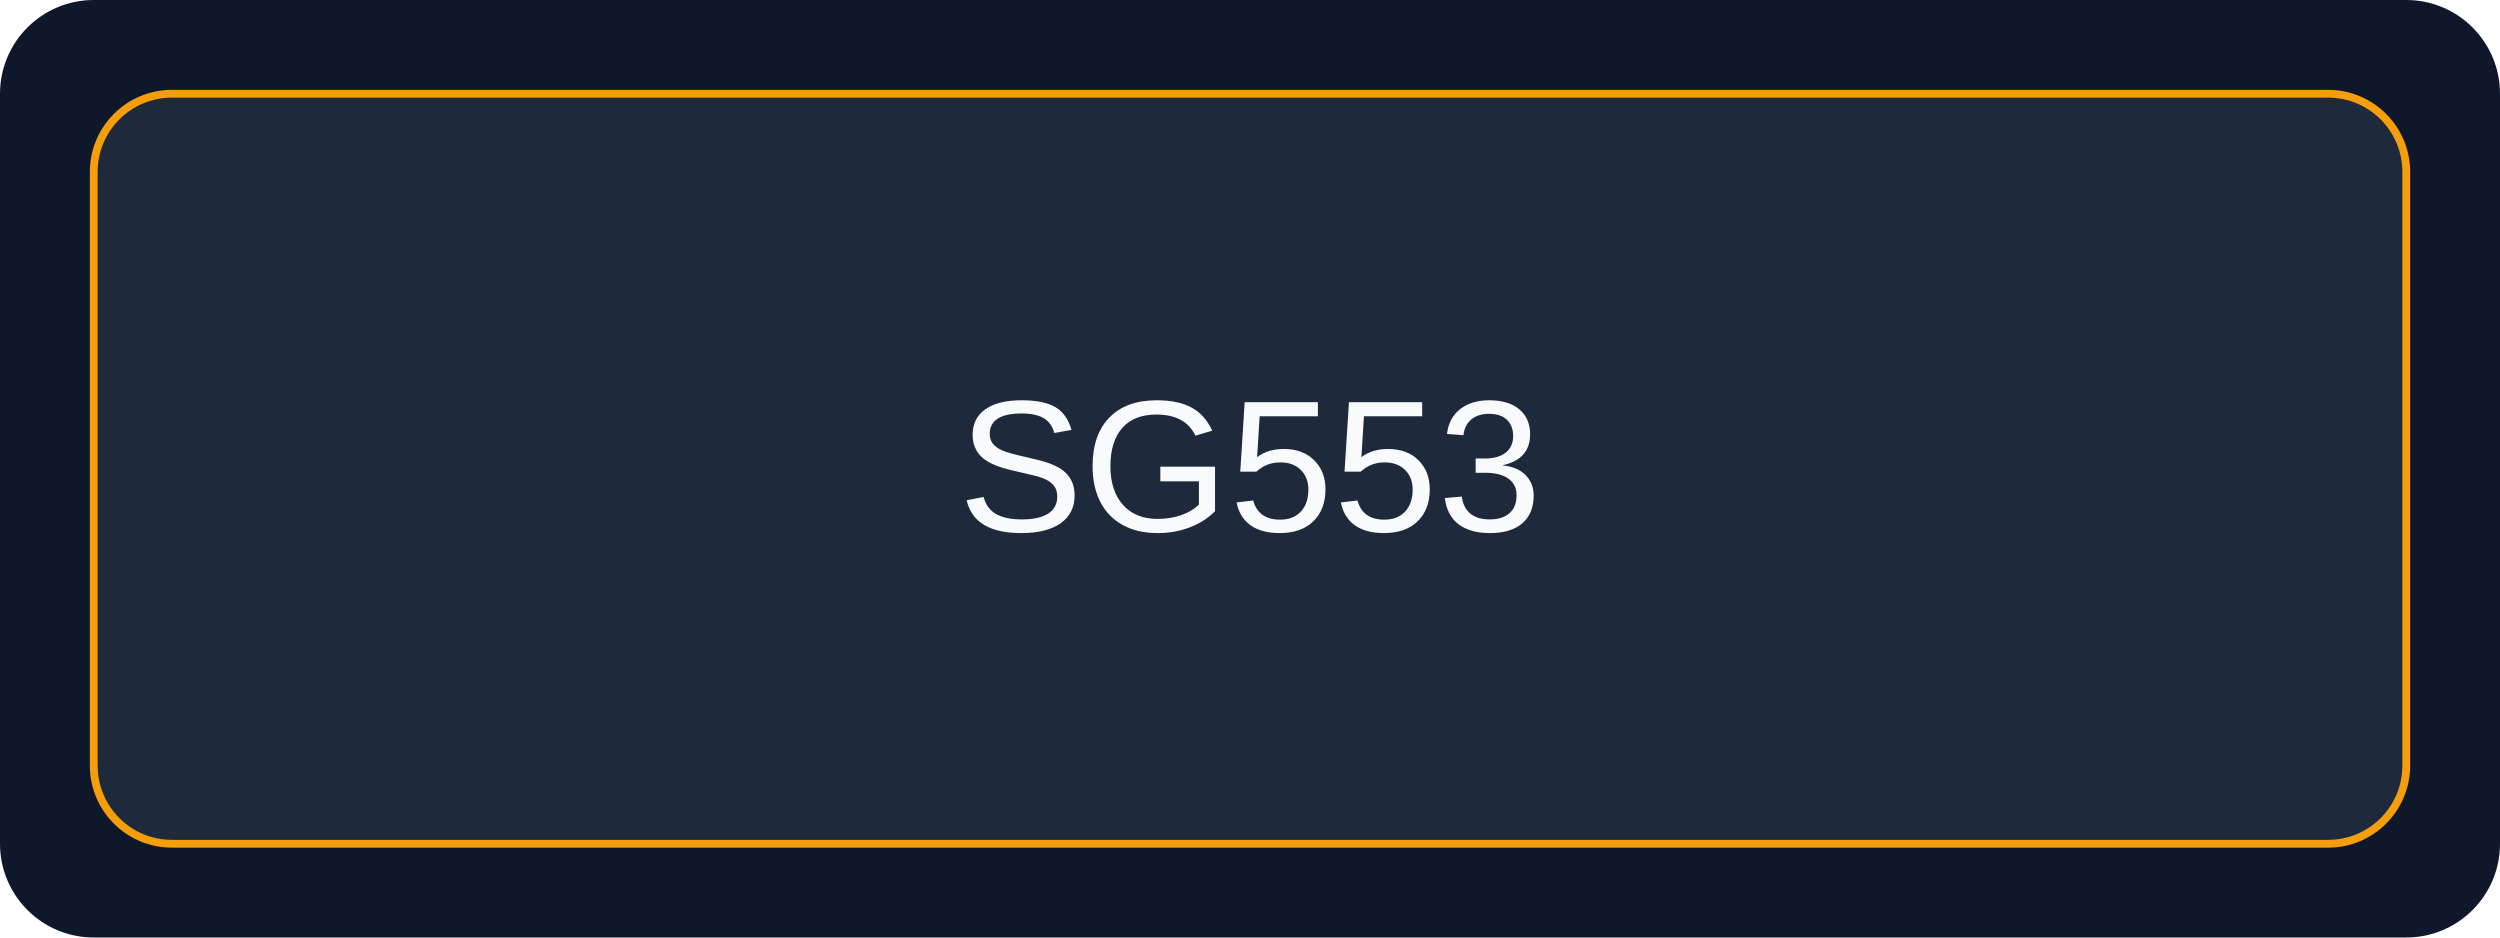
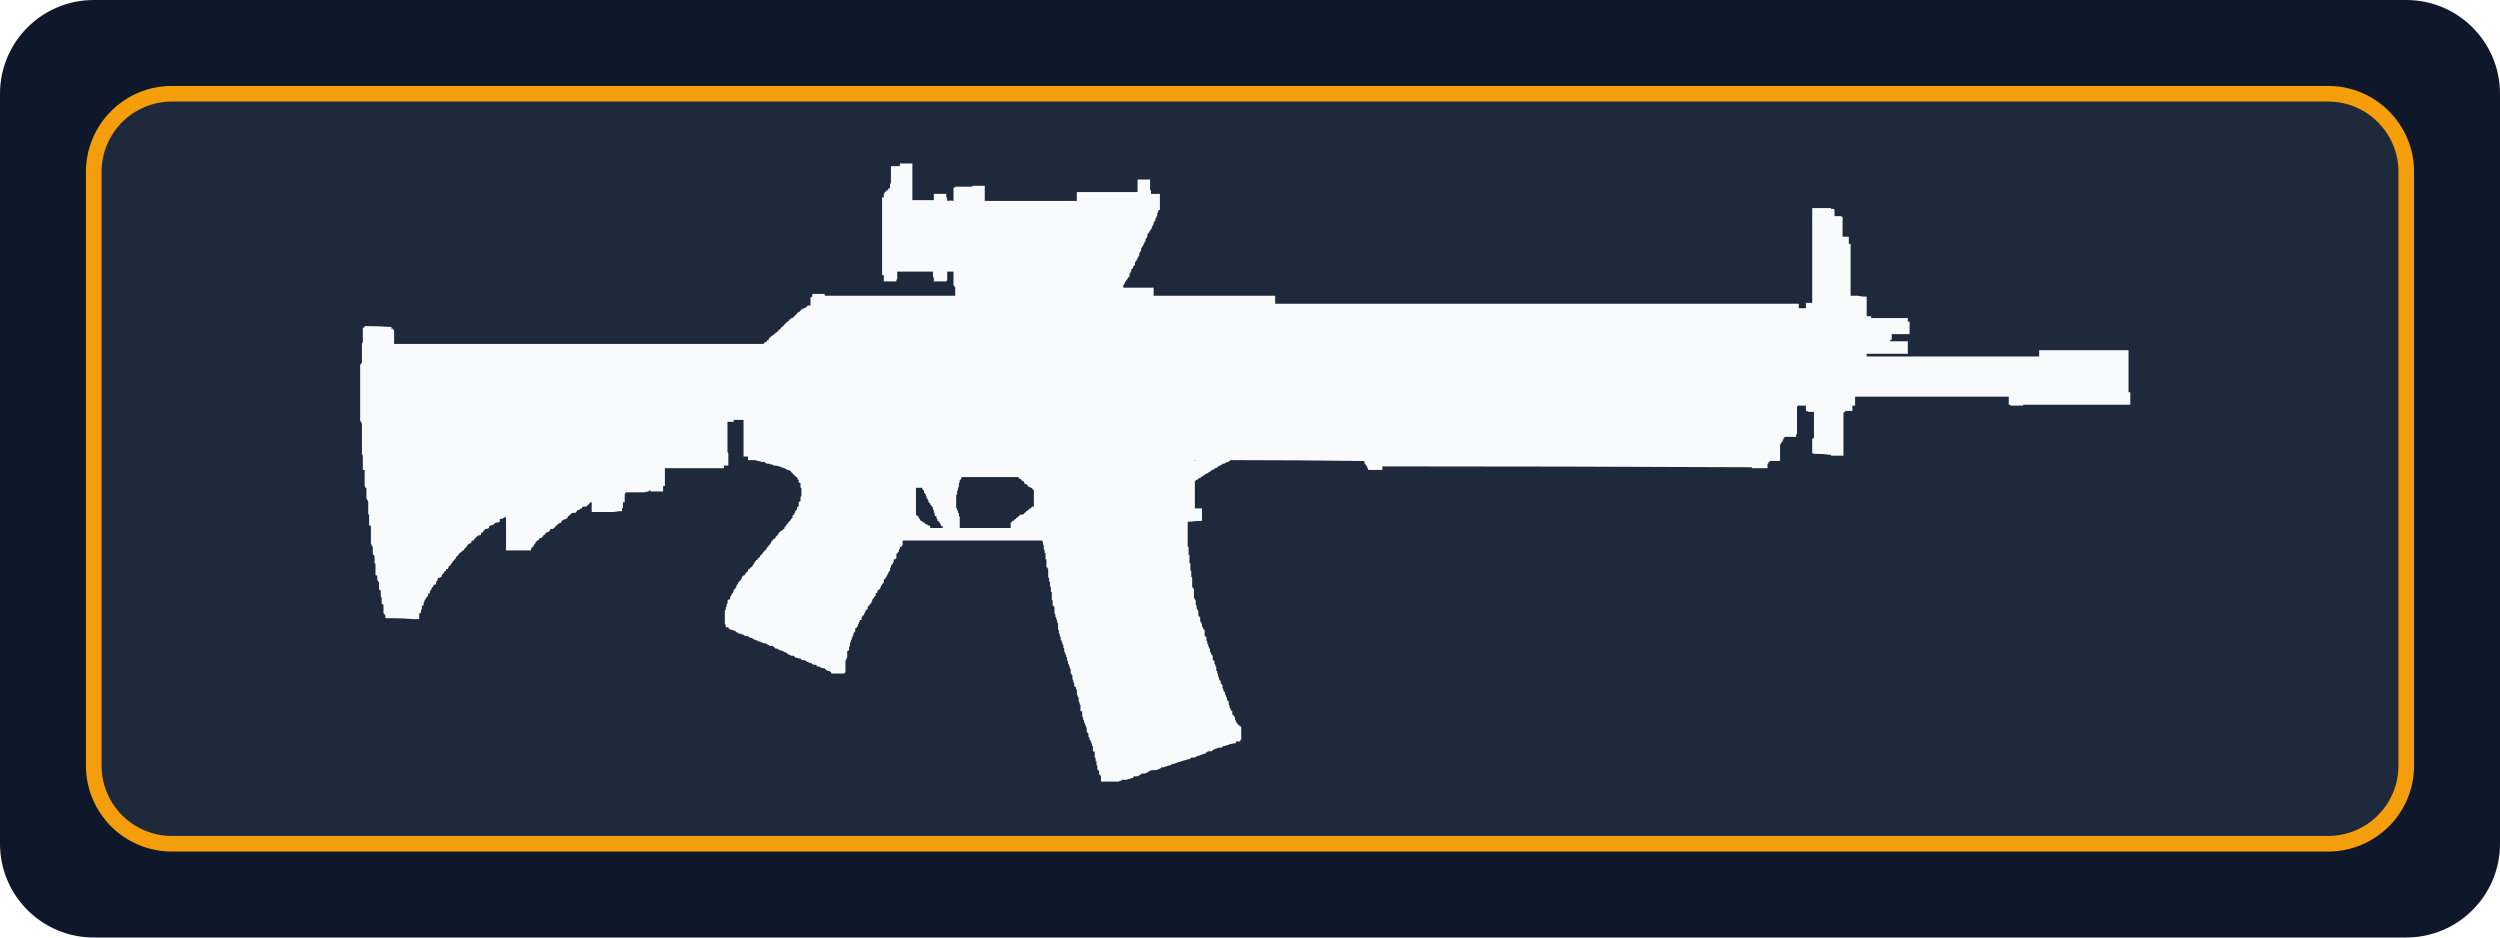
<svg xmlns="http://www.w3.org/2000/svg" viewBox="0 0 320 120">
  <rect width="320" height="120" rx="12" fill="#0f172a" />
-   <rect x="12" y="12" width="296" height="96" rx="10" fill="#1e293b" stroke="#f59e0b" />
-   <text x="160" y="68" font-family="Arial, sans-serif" font-size="24" text-anchor="middle" fill="#f8fafc">SG553</text>
+   <rect x="12" y="12" width="296" height="96" rx="10" fill="#1e293b" stroke="#f59e0b" stroke-width="2" />
+   <g transform="translate(45.67457, 19.2) scale(2.55)">
+     <path d="M26.496,2.11h0.044c0-0.03,0.015-0.045,0.046-0.045V2.021     c0.029,0,0.06,0,0.089,0V1.932h0.045l0.044-0.045V1.708l0.046-0.045V1.08c0-0.03,0-0.061,0-0.09V0.81c0.178,0,0.329,0,0.449,0     c0-0.03,0-0.074,0-0.135c0.209,0,0.418,0,0.627,0V0.72c0,0.06,0,0.135,0,0.224c0,0.06,0,0.121,0,0.18c0,0.09,0,0.165,0,0.224     c0,0.06,0,0.12,0,0.18c0,0.089,0,0.164,0,0.225c0,0.06,0,0.119,0,0.179c0,0.089,0,0.164,0,0.224c0,0.059,0,0.134,0,0.225     c0,0.059,0,0.104,0,0.134c0.15,0,0.3,0,0.448,0c0.21,0,0.419,0,0.629,0V2.201c0.209,0,0.419,0,0.627,0v0.18l0.045,0.045v0.134     c0.12-0.03,0.225-0.03,0.315,0V2.514c0-0.029,0-0.06,0-0.089c0-0.03,0-0.06,0-0.09s0-0.06,0-0.09c0-0.03,0-0.059,0-0.089     s0-0.06,0-0.09c0-0.029,0-0.06,0-0.089v-0.09h0.089V1.841c0.269,0,0.554,0,0.853,0V1.796c0.209,0,0.419,0,0.628,0     c0,0.06,0,0.105,0,0.135v0.224c0,0.03,0,0.059,0,0.089v0.09c0,0.03,0,0.06,0,0.09c0,0.029,0,0.06,0,0.089v0.045     c1.525,0,3.065,0,4.62,0V2.11h0.044c1.018,0,2.019,0,3.006,0v-0.09c0-0.03,0-0.059,0-0.089V1.886c0-0.03,0-0.06,0-0.09     c0-0.03,0-0.059,0-0.089V1.617c0-0.029,0-0.06,0-0.089V1.483c0.209,0,0.419,0,0.628,0v0.494c0,0.029,0.016,0.044,0.045,0.044     v0.18c0.149,0,0.299,0,0.448,0v0.807c-0.029,0-0.06,0.015-0.09,0.045v0.089h-0.044v0.18c-0.03,0-0.045,0.014-0.045,0.044v0.045     c-0.03,0-0.045,0.015-0.045,0.045v0.09h-0.044V3.59l-0.046,0.045v0.09l-0.044,0.045v0.044L39.907,3.86v0.09h-0.045v0.045     l-0.045,0.044l-0.045,0.089c0,0.032-0.014,0.046-0.044,0.046c0,0.029-0.015,0.045-0.045,0.045v0.135l-0.045,0.045v0.045h-0.045     v0.133h-0.045v0.091h-0.044v0.089c-0.03,0-0.045,0.015-0.045,0.044v0.045h-0.045v0.046l-0.045,0.044v0.135h-0.045v0.046     c0,0.029-0.014,0.044-0.044,0.044v0.134c-0.03,0-0.045,0.016-0.045,0.046v0.044h-0.045v0.089h-0.044v0.091h-0.046v0.044     c-0.029,0-0.044,0.015-0.044,0.045v0.134H39.01v0.045h-0.045v0.089l-0.045,0.045h-0.045v0.135H38.83v0.089h-0.045v0.18H38.74     c0,0.03-0.015,0.045-0.044,0.045v0.045L38.65,6.506l-0.044,0.089c-0.03,0-0.045,0.015-0.045,0.045v0.045     c-0.03,0-0.045,0.015-0.045,0.045v0.045h-0.044V6.91c0.494,0,1.002,0,1.524,0v0.404c1.107,0,2.213,0,3.32,0     c0.928,0,1.854,0,2.781,0v0.404c8.761,0,17.522,0,26.284,0v0.224c0.119,0,0.239,0,0.358,0V7.673c0.091,0,0.194,0,0.315,0     c0-0.061,0-0.121,0-0.181c0-0.09,0-0.179,0-0.268c0-0.09,0-0.18,0-0.27c0-0.09,0-0.179,0-0.27c0-0.06,0-0.134,0-0.224     c0-0.121,0-0.209,0-0.27c0-0.089,0-0.179,0-0.269c0-0.089,0-0.179,0-0.269s0-0.18,0-0.27c0-0.09,0-0.179,0-0.268     c0-0.091,0-0.181,0-0.271c0-0.059,0-0.134,0-0.223c0-0.121,0-0.209,0-0.269c0-0.091,0-0.18,0-0.27c0-0.089,0-0.179,0-0.269     c0-0.089,0-0.179,0-0.269c0-0.06,0-0.15,0-0.269c0-0.09,0-0.166,0-0.224c0-0.061,0-0.105,0-0.136c0.089,0,0.179,0,0.269,0     c0.119,0,0.24,0,0.359,0c0.089,0,0.179,0,0.269,0h0.045v0.045c0.06,0,0.104,0,0.135,0l0.044,0.045v0.314c0.09,0,0.18,0,0.269,0     h0.045c0.031,0.029,0.06,0.044,0.09,0.044V3.86c0,0.09,0,0.179,0,0.268v0.046c0,0.059,0,0.119,0,0.18c0.089,0,0.194,0,0.313,0     v0.358h0.09v0.045c0,0.061,0,0.149,0,0.269c0,0.091,0,0.165,0,0.224c0,0.091,0,0.194,0,0.315c0,0.089,0,0.164,0,0.224     c0,0.09,0,0.179,0,0.269c0,0.089,0,0.179,0,0.27c0,0.089,0,0.179,0,0.268c0,0.09,0,0.18,0,0.269c0,0.09,0,0.165,0,0.225     c0,0.089,0,0.164,0,0.224c0.12,0,0.24,0,0.358,0c0.12,0.03,0.225,0.045,0.315,0.045H75.7c0.03,0,0.059,0,0.089,0v0.044     c0,0.06,0,0.121,0,0.18c0,0.06,0,0.104,0,0.135c0,0.06,0,0.12,0,0.18c0,0.089,0,0.164,0,0.224c0,0.059,0,0.104,0,0.134v0.091     c0.09,0,0.166,0,0.224,0v0.089c0.599,0,1.211,0,1.84,0v0.179c0.03,0,0.06,0,0.089,0v0.628c-0.269,0-0.568,0-0.896,0v0.269     l-0.09,0.045v0.045c0.299,0,0.598,0,0.897,0v0.627c-0.688,0-1.375,0-2.064,0v0.135c2.901,0,5.786,0,8.657,0V10.05     c1.465,0,2.93,0,4.395,0c0.03,0,0.06,0,0.091,0v0.807c0,0.059,0,0.104,0,0.134s0,0.06,0,0.09v0.493c0,0.03,0,0.059,0,0.09     c0,0.03,0,0.075,0,0.135v0.045c0,0.029,0,0.061,0,0.089c0,0.03,0,0.06,0,0.09v0.134c0.029,0,0.059,0,0.089,0v0.628     c-0.12,0-0.224,0-0.313,0c-0.121,0-0.24,0-0.36,0c-1.585,0-3.154,0-4.709,0v0.045c-0.208,0-0.418,0-0.627,0     c0-0.03-0.015-0.045-0.045-0.045H82.92v-0.403c-2.571,0-5.143,0-7.714,0v0.448c-0.061,0-0.105,0-0.135,0v0.269     c-0.12,0-0.239,0-0.359,0v0.046c-0.03,0-0.06,0.014-0.09,0.045c0,0.029,0,0.059,0,0.089s0,0.074,0,0.135c0,0.029,0,0.059,0,0.089     c0,0.06,0,0.104,0,0.136c0,0.027,0,0.059,0,0.089c0,0.06,0,0.104,0,0.135c0,0.028,0,0.059,0,0.089c0,0.06,0,0.104,0,0.135     c0,0.028,0,0.059,0,0.089c0,0.03,0,0.074,0,0.135c0,0.029,0,0.075,0,0.134c0,0.03,0,0.06,0,0.09c0,0.029,0,0.06,0,0.09     c0,0.059,0,0.104,0,0.134c0,0.06,0,0.104,0,0.134c0,0.03,0,0.075,0,0.136v0.089c0,0.03,0,0.075,0,0.134c0,0.031,0,0.06,0,0.09     c-0.209,0-0.418,0-0.628,0v-0.044h-0.089c-0.179-0.03-0.374-0.046-0.583-0.046h-0.179l-0.089-0.044V14.49     c0.03,0,0.06-0.015,0.089-0.045c0-0.03,0-0.074,0-0.134c0-0.031,0-0.061,0-0.091c0-0.059,0-0.104,0-0.133     c0-0.031,0-0.075,0-0.135c0-0.03,0-0.061,0-0.089c0-0.031,0-0.075,0-0.135c0-0.03,0-0.062,0-0.089c0-0.062,0-0.105,0-0.136     c0-0.03,0-0.06,0-0.089c0-0.062,0-0.105,0-0.135c0-0.06,0-0.105,0-0.134c-0.089,0-0.18,0-0.269,0     c-0.03-0.03-0.074-0.046-0.135-0.046v-0.269c-0.119,0-0.239,0-0.358,0h-0.044c0,0.03-0.017,0.044-0.046,0.044v0.225     c0,0.03,0,0.06,0,0.091v0.044c0,0.03,0,0.059,0,0.089v0.091c0,0.029,0,0.059,0,0.089v0.044c0,0.03,0,0.06,0,0.092v0.089     c0,0.03,0,0.06,0,0.089v0.135c0,0.03,0,0.06,0,0.089v0.09c0,0.03,0,0.059,0,0.089v0.045h-0.044v0.135c-0.209,0-0.403,0-0.583,0     v0.044h-0.045v0.09h-0.045v0.09l-0.089,0.089v0.045c-0.03,0-0.044,0.015-0.044,0.045v0.045c0,0.03,0,0.059,0,0.089v0.09     c0,0.03,0,0.075,0,0.134c0,0.03,0,0.061,0,0.089c0,0.06,0,0.105,0,0.135c0,0.031,0,0.061,0,0.089v0.135c-0.15,0-0.314,0-0.494,0     L70.9,15.657h-0.045v0.09h-0.044v0.224c-0.27,0-0.524,0-0.763,0l-0.045-0.046c-6.16-0.029-12.334-0.044-18.524-0.044v0.179     c-0.24,0-0.479,0-0.718,0v-0.089h-0.045v-0.09c-0.029,0-0.044-0.015-0.044-0.045l-0.045-0.045v-0.044h-0.044v-0.09     c0-0.03-0.016-0.045-0.045-0.045c-2.213-0.03-4.425-0.045-6.638-0.045h-0.044l-0.045,0.045c-0.031,0-0.045,0.015-0.045,0.045     c-0.031,0-0.06,0-0.09,0l-0.044,0.044c-0.03,0-0.06,0.016-0.09,0.046c-0.03,0-0.06,0-0.09,0c0,0.029-0.015,0.044-0.044,0.044     l-0.045,0.045h-0.044c-0.03,0.03-0.06,0.045-0.09,0.045c0,0.029-0.015,0.044-0.044,0.044l-0.045,0.046c-0.03,0-0.06,0-0.089,0     v0.044c-0.03,0-0.06,0.015-0.089,0.045c-0.031,0-0.061,0.016-0.091,0.045l-0.045,0.044c-0.03,0-0.06,0.016-0.089,0.046     l-0.046,0.044h-0.044c-0.03,0.03-0.06,0.045-0.09,0.045c0,0.03-0.015,0.045-0.044,0.045l-0.046,0.044h-0.044     c0,0.031-0.015,0.046-0.045,0.046l-0.045,0.044h-0.044c-0.031,0-0.046,0.015-0.046,0.045l-0.044,0.045h-0.045     c-0.03,0-0.045,0.015-0.045,0.044l-0.044,0.046v0.044c0,0.061,0,0.12,0,0.18c0,0.059,0,0.12,0,0.179c0,0.06,0,0.105,0,0.135     c0,0.06,0,0.12,0,0.179c0,0.09,0,0.166,0,0.225c0,0.03,0,0.075,0,0.134c0,0.06,0,0.12,0,0.18v0.09c0.119,0,0.239,0,0.358,0v0.627     c-0.209,0-0.434,0.016-0.672,0.046h-0.045v1.255h0.045v0.405h0.044v0.403l0.046,0.045v0.313c0,0.03,0.015,0.045,0.044,0.045     v0.314h0.045v0.493l0.045,0.045c0,0.03,0.015,0.044,0.044,0.044v0.449c0,0.031,0.015,0.045,0.046,0.045v0.045l0.044,0.045v0.224     l0.045,0.045v0.134l0.045,0.045v0.045l0.044,0.044v0.224l0.046,0.045c0,0.03,0.014,0.045,0.044,0.045v0.225h0.045v0.045     c0,0.029,0.015,0.044,0.045,0.044v0.135l0.044,0.045v0.044l0.046,0.045v0.045h0.044v0.314l0.09,0.044v0.18     c0,0.029,0.015,0.044,0.044,0.044v0.135h0.046v0.089l0.044,0.09v0.045h0.045v0.179h0.045v0.09l0.091,0.089v0.179     c0,0.031,0.014,0.045,0.044,0.045c0,0.03,0.015,0.045,0.045,0.045v0.134l0.045,0.045v0.09h0.044v0.224h0.045v0.09l0.044,0.09     v0.09l0.045,0.044v0.09c0,0.03,0.015,0.045,0.045,0.045v0.045h0.044v0.134c0.03,0,0.045,0.015,0.045,0.045l0.044,0.045v0.134     c0,0.03,0.015,0.045,0.045,0.045v0.089c0,0.03,0.015,0.045,0.045,0.045l0.045,0.09v0.089c0.03,0,0.045,0.015,0.045,0.045v0.045     l0.044,0.045v0.089c0,0.03,0.015,0.045,0.045,0.045v0.045h0.045v0.179l0.045,0.045v0.089c0,0.031,0.015,0.045,0.045,0.045v0.045     c0,0.029,0.015,0.045,0.044,0.045v0.045h0.045v0.179l0.089,0.045v0.044l0.045,0.045v0.135c0.03,0,0.044,0.014,0.044,0.044v0.045     c0.03,0,0.045,0.015,0.045,0.045v0.045h0.045c0,0.03,0.015,0.045,0.045,0.045v0.044c0.03,0,0.06,0.015,0.09,0.045l0.045,0.045     v0.628h-0.045v0.089c-0.06,0-0.135,0-0.225,0v0.09c-0.09,0-0.179,0.015-0.269,0.045h-0.045c-0.031,0.03-0.06,0.045-0.09,0.045     c-0.03,0-0.075,0.015-0.135,0.044H43.54c-0.03,0-0.06,0.015-0.09,0.045l-0.044,0.045c-0.03,0-0.075,0-0.135,0     c-0.03,0-0.074,0.015-0.135,0.045c-0.03,0-0.06,0.015-0.089,0.045h-0.045l-0.09,0.089c-0.029,0-0.059,0-0.089,0h-0.045     c-0.029,0-0.075,0.015-0.134,0.045v0.045c-0.03,0-0.06,0.015-0.09,0.045h-0.09l-0.044,0.044h-0.045     c-0.03,0-0.06,0.015-0.089,0.045h-0.046c-0.029,0-0.059,0.015-0.089,0.045c-0.03,0-0.059,0.015-0.089,0.045h-0.046     c-0.029,0-0.06,0-0.089,0s-0.06,0.015-0.089,0.045l-0.046,0.044c-0.03,0-0.06,0-0.089,0c-0.06,0.03-0.105,0.045-0.135,0.045     c-0.029,0-0.074,0.016-0.134,0.045c-0.029,0-0.075,0.015-0.134,0.045h-0.045c-0.029,0-0.06,0.015-0.089,0.045h-0.046     c-0.03,0.029-0.06,0.044-0.089,0.044h-0.045c-0.06,0-0.09,0.015-0.09,0.045c-0.029,0-0.059,0.015-0.089,0.045h-0.089     c-0.031,0.029-0.06,0.045-0.09,0.045s-0.075,0.015-0.134,0.045c-0.031,0-0.06,0-0.09,0c-0.03,0-0.045,0.014-0.045,0.044     c-0.03,0-0.06,0.015-0.09,0.045H40.22l-0.044,0.045c-0.06,0-0.104,0-0.134,0c-0.09,0-0.18,0.015-0.27,0.045v0.045     c-0.03,0-0.059,0-0.089,0v0.044c-0.061,0.03-0.12,0.045-0.18,0.045c-0.03,0-0.075,0-0.135,0v0.045     c-0.03,0-0.06,0.015-0.089,0.045l-0.09,0.045c-0.061,0-0.104,0-0.134,0c-0.03,0-0.06,0.014-0.09,0.044v0.045     c-0.03,0-0.06,0-0.09,0c-0.029,0.03-0.059,0.045-0.089,0.045c-0.06,0-0.105,0.015-0.135,0.045c-0.089,0-0.178,0-0.268,0v0.045     c-0.06,0-0.105,0.014-0.135,0.044h-0.045c-0.029,0-0.059,0-0.089,0c-0.239,0-0.494,0-0.762,0V31.4h-0.045     c0-0.03-0.015-0.045-0.044-0.045v-0.179c-0.03,0-0.045-0.016-0.045-0.045l-0.045-0.045v-0.179c-0.03,0-0.044-0.015-0.044-0.045     v-0.179h-0.045v-0.179h-0.044v-0.314h-0.091v-0.27h-0.044v-0.134h-0.045v-0.09l-0.044-0.044v-0.045     c-0.03,0-0.045-0.015-0.045-0.045v-0.09h-0.046v-0.179l-0.089-0.09v-0.224h-0.044v-0.09c0-0.031-0.016-0.044-0.045-0.044v-0.09     c-0.03,0-0.046-0.015-0.046-0.045v-0.089c-0.029,0-0.044-0.015-0.044-0.045v-0.09l-0.045-0.045v-0.268c-0.03,0-0.06,0-0.089,0     v-0.314l-0.046-0.045v-0.089l-0.044-0.045v-0.179c0-0.031-0.015-0.045-0.045-0.045v-0.09h-0.044v-0.27l-0.045-0.044v-0.09h-0.046     c0-0.03-0.015-0.045-0.044-0.045v-0.18h-0.045v-0.134l-0.044-0.045v-0.179l-0.045-0.045v-0.045c-0.031,0-0.045-0.014-0.045-0.045     v-0.18c0-0.03-0.016-0.045-0.045-0.045v-0.089l-0.045-0.045v-0.09c-0.03,0-0.044-0.015-0.044-0.044v-0.09l-0.045-0.045v-0.135     l-0.045-0.045v-0.09L35.556,25.3v-0.09H35.51v-0.179l-0.044-0.045v-0.134l-0.045-0.045v-0.09h-0.045v-0.089l-0.045-0.045v-0.135     l-0.045-0.044v-0.09c0-0.03-0.014-0.045-0.044-0.045v-0.18h-0.045v-0.314c0-0.029-0.015-0.044-0.045-0.044v-0.135l-0.045-0.044     v-0.09c-0.03,0-0.045-0.015-0.045-0.045v-0.134h-0.044v-0.359c-0.03,0-0.046-0.014-0.046-0.044h-0.044v-0.27     c-0.029,0-0.044-0.015-0.044-0.045v-0.358l-0.046-0.045v-0.224l-0.044-0.045v-0.223h-0.045v-0.181l-0.045-0.044v-0.404     c0-0.03-0.016-0.044-0.044-0.044V20.95h-0.045v-0.404h-0.044v-0.314h-0.045v-0.134c0-0.03-0.014-0.045-0.044-0.045v-0.224     c-0.03,0-0.044-0.016-0.044-0.045v-0.134c-0.031,0-0.045-0.015-0.045-0.045c-2.243,0-4.485,0-6.729,0c-0.089,0-0.178,0-0.268,0     v0.224l-0.045,0.045v0.044c-0.03,0-0.06,0-0.089,0v0.09l-0.046,0.045v0.089l-0.044,0.045c0,0.03-0.015,0.045-0.045,0.045     c0,0.03-0.015,0.045-0.044,0.045v0.224c-0.03,0-0.045,0.015-0.045,0.045h-0.09v0.134l-0.045,0.045v0.045l-0.089,0.089v0.091     c-0.03,0-0.046,0.015-0.046,0.045v0.134H26.72v0.044l-0.045,0.046v0.044l-0.044,0.045v0.045c-0.029,0-0.045,0.016-0.045,0.044     v0.046H26.54v0.044c0,0.03-0.014,0.045-0.044,0.045l-0.045,0.045v0.134L26.362,21.8v0.045h-0.047v0.09     c-0.028,0-0.044,0.015-0.044,0.045v0.044l-0.134,0.09v0.09l-0.09,0.044v0.135h-0.045v0.045h-0.044v0.044     c0,0.031-0.016,0.045-0.044,0.045c0,0.03-0.016,0.045-0.046,0.045v0.09l-0.044,0.044v0.045l-0.045,0.045     c-0.03,0-0.044,0.015-0.044,0.045v0.045h-0.044l-0.046,0.044v0.09c0,0.03-0.015,0.045-0.045,0.045     c0,0.029-0.015,0.045-0.045,0.045l-0.044,0.089v0.045c-0.029,0-0.044,0.015-0.044,0.045v0.045l-0.045,0.044h-0.045v0.045     l-0.045,0.045v0.135c-0.03,0-0.06,0-0.089,0v0.09c-0.031,0-0.045,0.015-0.045,0.045v0.044l-0.045,0.045v0.09h-0.045v0.045     l-0.044,0.044h-0.044v0.18c-0.031,0-0.046,0.015-0.046,0.044c-0.029,0-0.045,0.016-0.045,0.045v0.09l-0.045,0.045v0.044     c0,0.031-0.014,0.045-0.044,0.045v0.09l-0.045,0.045v0.089c-0.03,0-0.045,0.015-0.045,0.045v0.134     c0,0.031-0.015,0.045-0.044,0.045v0.179c-0.03,0-0.06,0.015-0.09,0.045v0.314l-0.044,0.045v0.089h-0.045v0.583     c0,0.029-0.015,0.044-0.044,0.044v0.045c-0.24,0-0.464,0-0.673,0v-0.045c0-0.029-0.016-0.044-0.045-0.044l-0.045-0.045     c-0.029,0-0.06,0-0.09,0c-0.029-0.03-0.06-0.045-0.09-0.045v-0.045H23.49v-0.045c-0.06,0-0.104,0-0.134,0     c-0.03-0.029-0.06-0.044-0.09-0.044c-0.03-0.03-0.06-0.045-0.089-0.045h-0.089v-0.045c-0.03-0.03-0.061-0.045-0.09-0.045     s-0.059,0-0.089,0c-0.03-0.03-0.06-0.045-0.089-0.045v-0.044c-0.03,0-0.075,0-0.135,0v-0.045c-0.03,0-0.06,0-0.089,0     c0-0.03-0.016-0.045-0.045-0.045c-0.03-0.03-0.06-0.045-0.089-0.045H22.37c-0.031-0.031-0.061-0.045-0.091-0.045v-0.044     c-0.059,0-0.104,0-0.134,0c-0.03-0.03-0.075-0.045-0.134-0.045l-0.089-0.09c-0.031,0-0.076,0-0.135,0l-0.045-0.045h-0.045     c-0.03,0-0.044-0.015-0.044-0.044l-0.09-0.045l-0.045-0.045h-0.045c-0.03-0.03-0.06-0.045-0.089-0.045     c-0.029-0.03-0.075-0.045-0.135-0.045c-0.03-0.029-0.06-0.044-0.089-0.044l-0.045-0.045h-0.09c-0.03,0-0.044-0.015-0.044-0.045     l-0.045-0.045h-0.045v-0.045h-0.134c-0.03,0-0.06-0.015-0.09-0.044l-0.09-0.045c-0.03,0-0.044-0.015-0.044-0.045     c-0.06,0-0.104,0-0.135,0l-0.045-0.045c-0.03,0-0.059,0-0.089,0v-0.045c-0.029,0-0.074,0-0.135,0v-0.044h-0.044     c-0.06-0.03-0.104-0.045-0.134-0.045c-0.031-0.03-0.061-0.045-0.09-0.045v-0.045c-0.031,0-0.06,0-0.089,0h-0.044     c0-0.029-0.016-0.045-0.046-0.045c-0.029-0.029-0.059-0.044-0.089-0.044c-0.029,0-0.074,0-0.135,0v-0.045     c-0.029,0-0.06-0.015-0.089-0.045h-0.044c-0.061-0.03-0.12-0.045-0.18-0.045c0-0.029-0.015-0.045-0.044-0.045     c-0.03,0-0.061-0.015-0.091-0.044v-0.045c-0.029,0-0.059,0-0.089,0c-0.029-0.03-0.059-0.045-0.089-0.045h-0.09v-0.045h-0.045     l-0.044-0.045v-0.044c-0.031,0-0.076,0-0.135,0v-0.135h-0.045v-0.717h0.045v-0.135c0-0.031,0.015-0.045,0.045-0.045v-0.134h0.045     v-0.179c0.03,0,0.044-0.015,0.044-0.045h0.044c0.03,0,0.045-0.015,0.045-0.045v-0.089l0.045-0.045v-0.045l0.045-0.045     c0-0.031,0.015-0.045,0.044-0.045v-0.044l0.044-0.045v-0.09h0.045v-0.045h0.044V21.98l0.046-0.045v-0.09h0.045V21.8l0.044-0.044     v-0.045l0.135-0.134v-0.045h0.044v-0.089l0.089-0.09h0.044c0-0.03,0.015-0.045,0.046-0.045v-0.045l0.089-0.09     c0.03,0,0.045-0.014,0.045-0.044v-0.045c0-0.03,0.015-0.045,0.044-0.045c0.03,0,0.046-0.014,0.046-0.044     c0.029,0,0.044-0.016,0.044-0.045l0.089-0.045v-0.045l0.044-0.045c0-0.03,0.015-0.044,0.046-0.044v-0.045     c0-0.03,0.015-0.045,0.044-0.045v-0.045h0.044V20.59c0.03,0,0.06-0.014,0.089-0.044v-0.045c0.031,0,0.046-0.015,0.046-0.045     h0.044l0.044-0.09c0-0.03,0.015-0.044,0.045-0.044l0.044-0.045c0-0.031,0.015-0.045,0.045-0.045v-0.045     c0.031,0,0.046-0.015,0.046-0.045l0.044-0.044c0.03,0,0.045-0.015,0.045-0.045c0.029,0,0.044-0.015,0.044-0.045v-0.045     c0.03-0.03,0.061-0.045,0.09-0.045v-0.044c0-0.03,0.016-0.045,0.045-0.045l0.045-0.045v-0.045h0.044v-0.089     c0.031,0,0.045-0.015,0.045-0.045h0.045v-0.045l0.045-0.045h0.045c0-0.03,0.015-0.045,0.044-0.045v-0.044l0.135-0.135v-0.045     c0.029,0,0.045-0.014,0.045-0.044l0.044-0.045c0.03,0,0.045-0.016,0.045-0.045h0.045l0.09-0.09c0.029,0,0.044-0.014,0.044-0.044     v-0.045l0.045-0.045c0.031,0,0.045-0.015,0.045-0.045v-0.045h0.044v-0.044h0.045v-0.045l0.044-0.044     c0-0.03,0.015-0.046,0.045-0.046l0.045-0.045v-0.044c0.03,0,0.044-0.015,0.044-0.045c0.03,0,0.045-0.015,0.045-0.044v-0.09     l0.045-0.045h0.044v-0.089h0.045v-0.09l0.044-0.045c0.03,0,0.045-0.015,0.045-0.045v-0.09l0.044-0.044     c0.031,0,0.045-0.015,0.045-0.045v-0.179c0.031-0.03,0.061-0.045,0.089-0.045v-0.225c0.03,0,0.045-0.015,0.045-0.045v-0.403     h-0.045v-0.225c-0.029-0.03-0.059-0.045-0.089-0.045v-0.134h-0.045v-0.045L22.1,16.463v-0.044h-0.045l-0.179-0.18     c0-0.03-0.016-0.044-0.045-0.044l-0.044-0.046v-0.044h-0.045c-0.03-0.03-0.061-0.045-0.09-0.045h-0.045     c-0.029-0.03-0.059-0.045-0.089-0.045c0-0.03-0.014-0.044-0.045-0.044h-0.044c-0.03-0.03-0.074-0.046-0.135-0.046     c-0.031-0.029-0.06-0.044-0.089-0.044c-0.09-0.03-0.18-0.045-0.27-0.045h-0.045v-0.045c-0.029,0-0.059,0-0.09,0     c-0.06-0.03-0.104-0.044-0.134-0.044c-0.029,0-0.06,0-0.09,0c-0.03-0.03-0.06-0.046-0.089-0.046v-0.044h-0.044     c-0.061,0-0.105,0-0.135,0c-0.06-0.03-0.119-0.045-0.18-0.045c-0.06-0.03-0.104-0.045-0.134-0.045c-0.12,0-0.239,0-0.359,0     v-0.179c-0.06,0-0.134,0-0.224,0v-0.045c0-0.03,0-0.059,0-0.09c0-0.029,0-0.059,0-0.089c0-0.059,0-0.104,0-0.134     c0-0.03,0-0.061,0-0.09c0-0.059,0-0.104,0-0.134c0-0.06,0-0.105,0-0.135c0-0.03,0-0.059,0-0.089v-0.045c0-0.061,0-0.104,0-0.134     c0-0.061,0-0.105,0-0.135c0-0.029,0-0.075,0-0.134c0-0.03,0-0.06,0-0.09c0-0.029,0-0.075,0-0.134c0-0.03,0-0.061,0-0.09     c0-0.059,0-0.104,0-0.134c0-0.03,0-0.061,0-0.09v-0.045c-0.15,0-0.313,0-0.494,0v0.092c-0.089,0-0.194,0-0.313,0     c0,0.027,0,0.059,0,0.089c0,0.06,0,0.119,0,0.179c0,0.03,0,0.075,0,0.134c0,0.061,0,0.105,0,0.135c0,0.06,0,0.104,0,0.135     c0,0.06,0,0.12,0,0.179c0,0.03,0,0.074,0,0.135c0,0.059,0,0.104,0,0.134c0,0.06,0,0.12,0,0.179c0,0.03,0,0.06,0,0.09     c0,0.059,0,0.104,0,0.134l0.044,0.045v0.627c-0.061,0-0.135,0-0.224,0v0.135c-0.958,0-1.944,0-2.961,0v0.897     c-0.029,0-0.06,0-0.089,0v0.269c-0.209,0-0.419,0-0.628,0v-0.044h-0.089v0.044c-0.06,0-0.134,0.015-0.224,0.045     c-0.12,0-0.24,0-0.359,0c-0.18,0-0.374,0-0.583,0v0.045l-0.045,0.044v0.405c-0.029,0-0.06,0-0.088,0v0.268l-0.045,0.046v0.134     c-0.12,0-0.254,0.015-0.403,0.044c-0.359,0-0.734,0-1.121,0v-0.089c0-0.03,0-0.06,0-0.089v-0.09c0-0.03,0-0.06,0-0.09v-0.044     c0-0.03,0-0.061,0-0.09h-0.046c-0.029,0-0.044,0.015-0.044,0.044c-0.03,0.031-0.06,0.06-0.09,0.09l-0.044,0.045     c-0.031,0-0.046,0.015-0.046,0.045c-0.06,0-0.119,0-0.178,0c-0.032,0.029-0.046,0.06-0.046,0.09c-0.06,0-0.089,0.014-0.089,0.044     c-0.06,0.031-0.104,0.045-0.135,0.045c-0.029,0.03-0.044,0.06-0.044,0.089c-0.03,0-0.045,0.016-0.045,0.046     c-0.059,0-0.12,0-0.179,0c-0.03,0.029-0.06,0.059-0.089,0.089c-0.03,0-0.044,0.015-0.044,0.045     c-0.031,0.029-0.061,0.044-0.09,0.044c0,0.03,0,0.06,0,0.09c-0.06,0-0.089,0.015-0.089,0.045c-0.061,0-0.105,0.015-0.135,0.044     c-0.03,0.03-0.06,0.045-0.089,0.045c0,0.03,0,0.06,0,0.09c-0.061,0-0.105,0.016-0.135,0.045l-0.044,0.044     c-0.06,0.03-0.089,0.061-0.089,0.09c-0.031,0-0.046,0.015-0.046,0.045c-0.059,0.03-0.089,0.06-0.089,0.089     c-0.06,0-0.105,0-0.136,0c-0.029,0.03-0.044,0.061-0.044,0.09l-0.044,0.045c-0.06,0.03-0.105,0.045-0.135,0.045     c-0.029,0.03-0.044,0.059-0.044,0.089l-0.089,0.045c-0.03,0.03-0.045,0.061-0.045,0.09c-0.031,0-0.045,0.014-0.045,0.044     c-0.059,0-0.104,0.015-0.134,0.045v0.045c-0.031,0.03-0.061,0.045-0.09,0.045c-0.029,0.03-0.059,0.059-0.089,0.089v0.045     c-0.03,0.03-0.06,0.06-0.089,0.09v0.045l-0.135,0.134c0,0.031,0,0.061,0,0.09c-0.418,0-0.837,0-1.256,0c0-0.03,0-0.06,0-0.09     V19.11c0-0.029,0-0.06,0-0.09v-0.225c0-0.029,0-0.059,0-0.089c0-0.03,0-0.06,0-0.09v-0.045c0-0.059,0-0.104,0-0.133     c-0.029,0-0.06,0-0.089,0l-0.045,0.044c-0.06,0.03-0.119,0.045-0.179,0.045c0,0.03,0,0.059,0,0.089v0.046     c-0.06,0.029-0.121,0.044-0.18,0.044c-0.03,0-0.06,0.016-0.09,0.045c0,0.03-0.015,0.044-0.044,0.044     c-0.031,0.03-0.075,0.045-0.135,0.045c-0.029,0.03-0.06,0.045-0.089,0.045v0.09c-0.061,0.03-0.105,0.044-0.135,0.044     c-0.06,0-0.09,0.015-0.09,0.045c0,0.03-0.015,0.045-0.045,0.045c0,0.03-0.015,0.045-0.044,0.045V19.2c-0.03,0-0.06,0-0.09,0     c0,0.03,0,0.059,0,0.089s-0.015,0.045-0.044,0.045c-0.061,0-0.104,0.015-0.135,0.045l-0.045,0.045     c-0.03,0.03-0.06,0.059-0.09,0.089l-0.044,0.045v0.045c-0.03,0-0.06,0-0.09,0c-0.03,0.03-0.044,0.059-0.044,0.089v0.045H5.683     c-0.029,0.03-0.059,0.045-0.089,0.045c0,0.03-0.014,0.045-0.045,0.045c0,0.03-0.015,0.059-0.044,0.089l-0.09,0.09     c-0.03,0.031-0.045,0.061-0.045,0.09c-0.06,0-0.089,0.014-0.089,0.044l-0.045,0.045c-0.029,0.03-0.059,0.045-0.09,0.045     c0,0.03-0.014,0.06-0.045,0.09l-0.044,0.044c-0.03,0.03-0.061,0.061-0.09,0.09v0.045l-0.09,0.089c0,0.03-0.015,0.045-0.044,0.045     c-0.03,0.03-0.045,0.06-0.045,0.09c-0.029,0-0.045,0.015-0.045,0.045c-0.03,0.029-0.045,0.059-0.045,0.089     c-0.03,0-0.06,0.015-0.088,0.045v0.045c-0.031,0.029-0.045,0.059-0.045,0.089c-0.03,0-0.06,0-0.09,0c0,0.03,0,0.06,0,0.09     c-0.03,0-0.059,0.015-0.089,0.044c0,0.03-0.016,0.061-0.045,0.09c-0.029,0-0.045,0.015-0.045,0.045     c0,0.03-0.014,0.045-0.045,0.045c0,0.031,0,0.061,0,0.09H4.203c-0.03,0.029-0.074,0.044-0.134,0.044v0.045     c0,0.03-0.015,0.061-0.045,0.09c0,0.03-0.015,0.046-0.044,0.046c0,0.029,0,0.059,0,0.089V21.8c-0.06,0-0.105,0.015-0.133,0.045     v0.045c-0.031,0.03-0.061,0.06-0.091,0.09v0.044c0,0.032-0.014,0.045-0.044,0.045c0,0.03-0.015,0.06-0.045,0.09v0.089     c-0.059,0-0.09,0.015-0.09,0.045c0,0.03,0,0.06,0,0.09c-0.029,0-0.044,0.015-0.044,0.045l-0.044,0.044     c-0.03,0.031-0.045,0.062-0.045,0.09l-0.044,0.045v0.045c-0.03,0.031-0.046,0.06-0.046,0.089v0.09     c0,0.029-0.029,0.045-0.088,0.045c0,0.03,0,0.059,0,0.089v0.045c0,0.03-0.016,0.06-0.045,0.09v0.134     c-0.03,0-0.06,0.015-0.09,0.045v0.089c0,0.031,0,0.061,0,0.09v0.09c-0.119,0-0.224,0-0.313,0     c-0.329-0.03-0.644-0.045-0.942-0.045c-0.12,0-0.239,0-0.359,0c-0.06,0-0.09-0.015-0.09-0.045c0-0.03,0-0.06,0-0.09     c-0.029-0.029-0.044-0.06-0.044-0.089c-0.031,0-0.046-0.015-0.046-0.045v-0.045c0-0.03,0-0.059,0-0.089v-0.045     c0-0.03,0-0.06,0-0.09v-0.135c-0.03-0.03-0.06-0.045-0.089-0.045c0-0.03,0-0.059,0-0.09v-0.044c0-0.03,0-0.06,0-0.09v-0.09     l-0.045-0.044v-0.045c0-0.03,0-0.06,0-0.09v-0.045c0-0.029,0-0.06,0-0.089v-0.045l-0.09-0.045c0-0.03,0-0.059,0-0.089     c0-0.03,0-0.06,0-0.09v-0.045c0-0.03,0-0.06,0-0.089v-0.045c0-0.03-0.014-0.044-0.044-0.044c0-0.03-0.015-0.06-0.044-0.09v-0.134     c0-0.03,0-0.06,0-0.09c-0.03,0-0.06,0-0.089,0c0-0.03,0-0.06,0-0.09v-0.134c0-0.03,0-0.06,0-0.09V20.95c0-0.03,0-0.061,0-0.091     v-0.045c0-0.03-0.015-0.06-0.046-0.089c0-0.03,0-0.06,0-0.09v-0.089c0-0.03,0-0.06,0-0.09v-0.045c0-0.03-0.015-0.059-0.044-0.089     c-0.03,0-0.044-0.015-0.044-0.045v-0.136c0-0.03,0-0.059,0-0.089v-0.045c0-0.029,0-0.06,0-0.09L0.75,19.873v-0.045l-0.044-0.045     v-0.045c0-0.03,0-0.059,0-0.089v-0.045c0-0.031,0-0.061,0-0.091v-0.089c0-0.03,0-0.06,0-0.09c0-0.029,0-0.06,0-0.09V19.2     c0-0.03,0-0.061,0-0.09v-0.09c0-0.029,0-0.059,0-0.089v-0.045c0-0.029-0.031-0.045-0.09-0.045v-0.045c0-0.029,0-0.059,0-0.089     v-0.09c0-0.03,0-0.059,0-0.089v-0.045c0-0.03,0-0.06,0-0.09c0-0.03,0-0.059,0-0.089c-0.03,0-0.044-0.015-0.044-0.045v-0.044     c0-0.03,0-0.061,0-0.09v-0.045c0-0.03,0-0.06,0-0.089v-0.18c0-0.03,0-0.059,0-0.09v-0.044c0-0.03-0.016-0.061-0.045-0.09v-0.044     l-0.045-0.046v-0.044c0-0.03,0-0.06,0-0.09v-0.09c0-0.029,0-0.059,0-0.089v-0.089c0-0.03,0-0.061,0-0.09     c0-0.03-0.015-0.045-0.046-0.045v-0.045l-0.044-0.044c0-0.03,0-0.061,0-0.09v-0.09c0-0.03,0-0.059,0-0.09v-0.134     c0-0.03,0-0.059,0-0.09V16.33c0-0.03,0-0.061,0-0.09v-0.09c0-0.029,0-0.059,0-0.089H0.301c0-0.03,0-0.06,0-0.089v-0.046     c0-0.029,0-0.059,0-0.089v-0.089c0-0.03,0-0.061,0-0.09v-0.135c0-0.03,0-0.061,0-0.09v-0.09c-0.029-0.03-0.045-0.059-0.045-0.09     v-0.134c0-0.03,0-0.059,0-0.089v-0.09c0-0.03,0-0.059,0-0.089v-0.045c0-0.03,0-0.06,0-0.09v-0.179c0-0.03,0-0.061,0-0.09v-0.044     c0-0.03,0-0.061,0-0.09v-0.18c0-0.03,0-0.06,0-0.09v-0.045c0-0.059,0-0.105,0-0.133v-0.046c0-0.029,0-0.059,0-0.089     c-0.029-0.03-0.045-0.062-0.045-0.089l-0.044-0.046c0-0.029,0-0.059,0-0.089c0-0.03,0-0.06,0-0.089c0-0.062,0-0.105,0-0.135     s0-0.06,0-0.089c0-0.062,0-0.105,0-0.135c0-0.03,0-0.075,0-0.134c0-0.03,0-0.075,0-0.135v-0.089c0-0.03,0-0.06,0-0.09     c0-0.06,0-0.104,0-0.134c0-0.06,0-0.105,0-0.135c0-0.031,0-0.076,0-0.135c0-0.06,0-0.104,0-0.134c0-0.062,0-0.105,0-0.135     c0-0.029,0-0.061,0-0.089c0-0.031,0-0.075,0-0.135c0-0.029,0-0.076,0-0.135c0-0.03,0-0.06,0-0.09v-0.089c0-0.06,0-0.105,0-0.135     c0-0.061,0-0.104,0-0.134c0-0.03,0-0.075,0-0.135c0-0.03,0-0.059,0-0.089c0-0.03,0-0.075,0-0.135c0.03,0,0.044-0.015,0.044-0.044     l0.045-0.045c0-0.03,0-0.06,0-0.09v-0.045c0-0.03,0-0.059,0-0.089c0-0.03,0-0.06,0-0.09v-0.089c0-0.03,0-0.06,0-0.09v-0.045     c0-0.029,0-0.06,0-0.089V9.87c0-0.03,0-0.059,0-0.089V9.736c0-0.03,0.016-0.059,0.045-0.09V9.511c0-0.03,0-0.059,0-0.09V9.332     c0-0.03,0-0.06,0-0.09V9.153c0-0.03,0-0.06,0-0.09V8.929c0.03,0,0.06-0.015,0.089-0.045V8.838c0.449,0,0.897,0.015,1.346,0.045     v0.089c0.03,0,0.06,0,0.091,0v0.045l0.044,0.045v0.673c6.161,0,12.334,0,18.524,0c0.031,0,0.046-0.015,0.046-0.045l0.044-0.045     h0.045c0.029,0,0.044-0.015,0.044-0.044V9.556h0.09V9.511l0.045-0.09h0.045l0.044-0.089h0.045l0.045-0.045l0.09-0.045V9.197     c0.03,0,0.059-0.014,0.09-0.044l0.045-0.045h0.045V9.063c0-0.03,0.014-0.045,0.045-0.045h0.044V8.973l0.09-0.089     c0.03,0,0.045-0.015,0.045-0.045c0.029,0,0.045-0.015,0.045-0.045c0.029,0,0.044-0.014,0.044-0.045l0.09-0.089     c0.03,0,0.044-0.015,0.044-0.045h0.045c0-0.03,0.015-0.045,0.044-0.045V8.524l0.09-0.044c0-0.03,0.015-0.045,0.044-0.045h0.045     L22.1,8.21V8.166h0.044l0.045-0.044h0.045c0-0.03,0.016-0.046,0.044-0.046V8.031c0.03-0.03,0.06-0.045,0.091-0.045     c0.03-0.03,0.059-0.045,0.089-0.045c0.03,0,0.059-0.015,0.089-0.044l0.09-0.09c0.06,0,0.104,0,0.134,0V7.402     c0.029,0,0.06-0.014,0.09-0.044V7.225c0.209,0,0.419,0,0.628,0v0.089c2.183,0,4.365,0,6.548,0V6.91     c0-0.03-0.015-0.045-0.044-0.045V6.82L29.95,6.776V6.103c-0.09,0-0.195,0-0.315,0v0.449c-0.029,0-0.045,0.014-0.045,0.044     c-0.208,0-0.418,0-0.627,0V6.417l-0.045-0.045V6.103c-0.598,0-1.195,0-1.793,0v0.404h-0.044v0.089c-0.21,0-0.419,0-0.628,0V6.282     c-0.03,0-0.06,0-0.089,0V6.237c0-0.09,0-0.164,0-0.224s0-0.12,0-0.179c0-0.09,0-0.166,0-0.225c0-0.06,0-0.135,0-0.224     c0-0.06,0-0.119,0-0.179c0-0.06,0-0.135,0-0.224c0-0.06,0-0.119,0-0.181c0-0.089,0-0.163,0-0.224c0-0.059,0-0.119,0-0.178     c0-0.09,0-0.166,0-0.225c0-0.06,0-0.135,0-0.224c0-0.061,0-0.121,0-0.179c0-0.06,0-0.135,0-0.225c0-0.06,0-0.12,0-0.18     c0-0.059,0-0.134,0-0.224c0-0.059,0-0.12,0-0.18c0-0.089,0-0.164,0-0.224c0-0.06,0-0.119,0-0.179c0-0.06,0-0.12,0-0.179     c0.029,0,0.059,0,0.089,0v-0.18l0.045-0.045V2.11z M42.06,15.611l0.044-0.045H42.06V15.611z M33.178,16.419     c-0.927,0-1.868,0-2.826,0v0.044l-0.044,0.09h-0.045v0.134c-0.03,0-0.044,0.015-0.044,0.045v0.18l-0.044,0.045v0.135h-0.046     v0.178c0,0.031-0.014,0.046-0.044,0.046v0.673h0.044v0.089l0.046,0.045v0.09h0.044v0.178h0.044v0.584c0.867,0,1.72,0,2.557,0     v-0.27h0.045v-0.044c0.03,0,0.044-0.016,0.044-0.046h0.044l0.09-0.089h0.045v-0.045l0.089-0.044c0-0.03,0.016-0.046,0.046-0.046     l0.089-0.089h0.134l0.044-0.045c0-0.03,0.015-0.044,0.045-0.044l0.089-0.09c0.031,0,0.046-0.015,0.046-0.045     c0.03,0,0.059-0.015,0.09-0.045v-0.044c0.029,0,0.059,0,0.089,0v-0.046c0.03,0,0.045-0.015,0.045-0.044h0.09     c0-0.06,0-0.105,0-0.134c0-0.061,0-0.105,0-0.135c0-0.031,0-0.076,0-0.136c0-0.029,0-0.059,0-0.089s0-0.075,0-0.135     c0-0.029,0-0.059,0-0.089c0-0.03,0-0.061,0-0.089l-0.045-0.046c0-0.029-0.015-0.044-0.044-0.044c0-0.03-0.015-0.045-0.045-0.045     l-0.089-0.045c-0.031,0-0.06-0.015-0.09-0.044v-0.046c-0.03,0-0.046-0.015-0.046-0.044h-0.044c-0.029-0.03-0.06-0.045-0.09-0.045     v-0.089c-0.029,0-0.059-0.015-0.09-0.046c-0.03,0-0.044-0.015-0.044-0.044l-0.044-0.045h-0.045l-0.044-0.045     C33.224,16.433,33.208,16.419,33.178,16.419z M28.469,17.092c-0.03,0-0.044-0.015-0.044-0.046c-0.03,0-0.044-0.015-0.044-0.044     v-0.045c-0.09,0-0.195,0-0.314,0c0,0.06,0,0.104,0,0.135c0,0.059,0,0.119,0,0.178c0,0.031,0,0.075,0,0.135s0,0.105,0,0.135     c0,0.059,0,0.104,0,0.134c0,0.06,0,0.119,0,0.179c0,0.03,0,0.074,0,0.135c0,0.059,0,0.104,0,0.134c0,0.06,0,0.119,0,0.18     l0.044,0.045c0.031,0,0.046,0.014,0.046,0.044H28.2v0.09h0.045v0.045l0.045,0.044v0.045h0.09v0.046l0.089,0.044h0.045v0.045     c0.029,0.03,0.06,0.044,0.09,0.044h0.044v0.045h0.044l0.089,0.045v0.09c0.21,0,0.419,0,0.628,0v-0.09c-0.029,0-0.06,0-0.089,0     v-0.09c-0.029,0-0.044-0.014-0.044-0.044v-0.045h-0.046v-0.044c-0.03,0-0.044-0.016-0.044-0.046h-0.045v-0.089l-0.044-0.045     v-0.09c-0.03,0-0.06-0.015-0.09-0.044v-0.134h-0.045v-0.135l-0.045-0.045v-0.09l-0.089-0.089v-0.045h-0.046v-0.044     c0-0.03-0.014-0.046-0.044-0.046c0-0.029-0.016-0.044-0.045-0.044v-0.09l-0.044-0.044v-0.046h-0.044v-0.089l-0.046-0.045v-0.09     h-0.044v-0.044c-0.03,0-0.045-0.015-0.045-0.045V17.092z" fill="#f8fafc" />
+   </g>
</svg>
